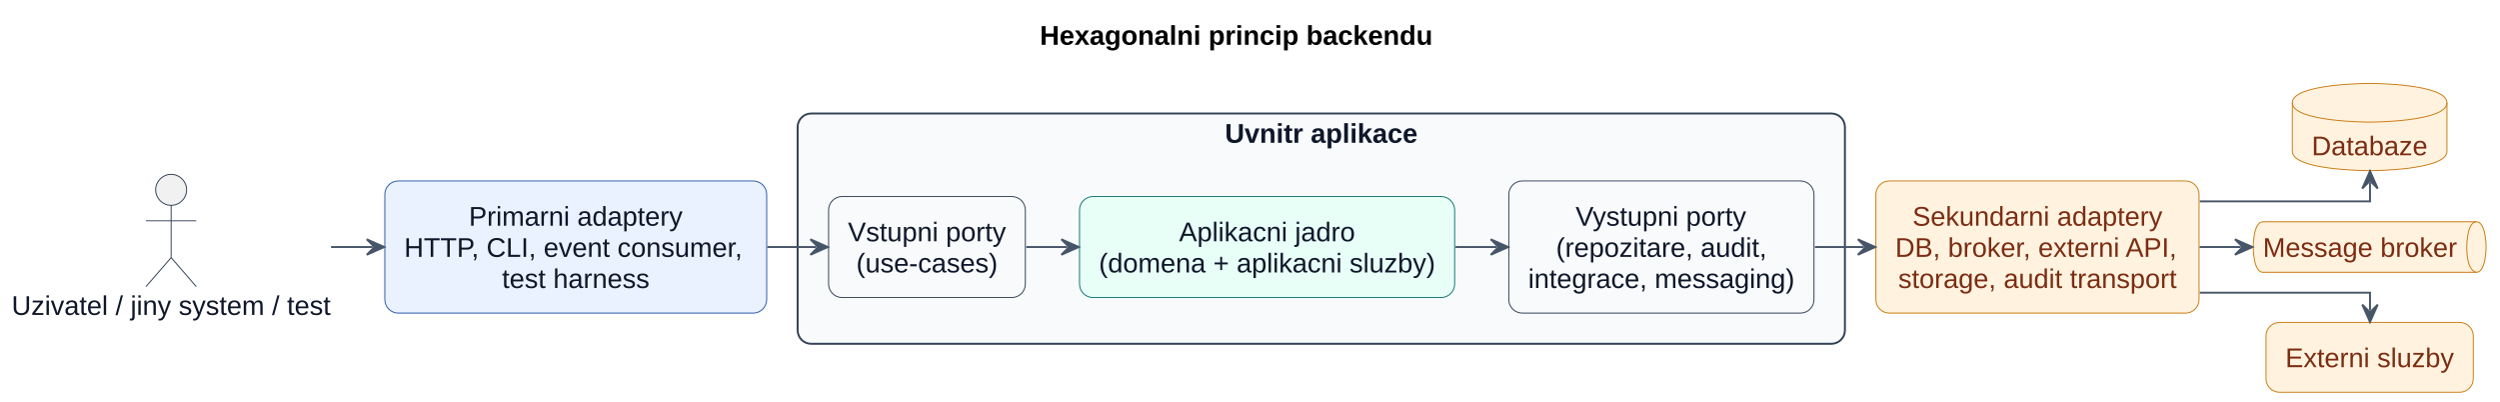
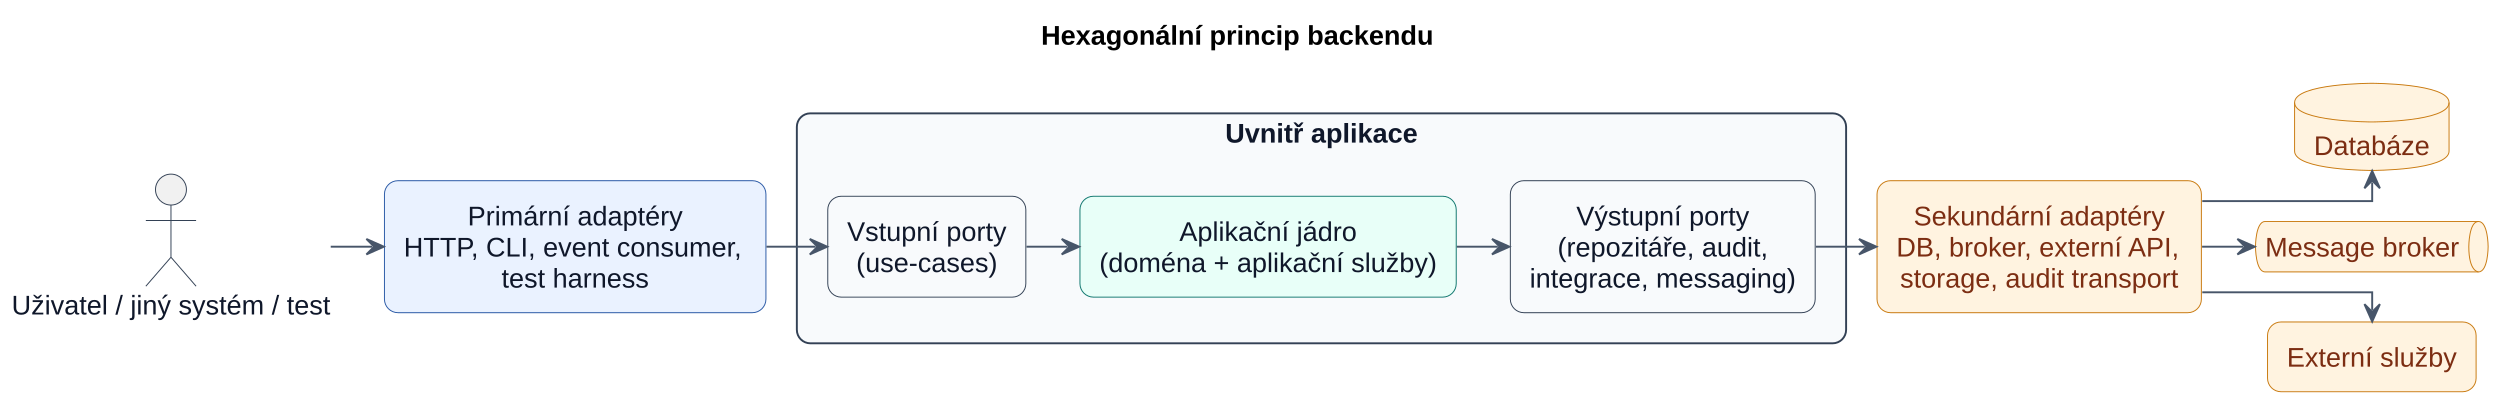
- <svg xmlns="http://www.w3.org/2000/svg" contentStyleType="text/css" data-diagram-type="DESCRIPTION" height="346.667px" preserveAspectRatio="none" style="width:2153px;height:346px;" version="1.1" viewBox="0 0 2153 346" width="2153.333px" zoomAndPan="magnify">
+ <svg xmlns="http://www.w3.org/2000/svg" contentStyleType="text/css" data-diagram-type="DESCRIPTION" height="346.667px" preserveAspectRatio="none" style="width:2156px;height:346px;" version="1.1" viewBox="0 0 2156 346" width="2156.667px" zoomAndPan="magnify">
  <defs />
  <g>
    <g class="title" data-source-line="56">
-       <text fill="#000000" font-family="Arial" font-size="23.333" font-weight="bold" lengthAdjust="spacing" textLength="338.402" x="895.907" y="38.553">Hexagonalni princip backendu</text>
+       <text fill="#000000" font-family="Arial" font-size="23.333" font-weight="bold" lengthAdjust="spacing" textLength="338.402" x="897.848" y="38.553">Hexagonální princip backendu</text>
    </g>
-     <g class="cluster" data-qualified-name="Uvnitr aplikace" data-source-line="61" id="ent0004">
-       <rect fill="#F8FAFC" height="198.333" rx="11.667" ry="11.667" style="stroke:#334155;stroke-width:1.667;" width="902.283" x="687.2" y="97.748" />
-       <text fill="#0F172A" font-family="Arial" font-size="23.333" font-weight="bold" lengthAdjust="spacing" textLength="165.999" x="1055.342" y="122.967">Uvnitr aplikace</text>
+     <g class="cluster" data-qualified-name="Uvnit. aplikace" data-source-line="61" id="ent0004">
+       <rect fill="#F8FAFC" height="198.333" rx="11.667" ry="11.667" style="stroke:#334155;stroke-width:1.667;" width="904.883" x="687.2" y="97.748" />
+       <text fill="#0F172A" font-family="Arial" font-size="23.333" font-weight="bold" lengthAdjust="spacing" textLength="165.999" x="1056.642" y="122.967">Uvnitř aplikace</text>
    </g>
-     <g class="entity" data-qualified-name="Uvnitr aplikace.INPORTS" data-source-line="62" id="ent0005">
-       <rect fill="#F8FAFC" height="86.995" rx="11.667" ry="11.667" style="stroke:#334155;stroke-width:0.833;" width="169.517" x="713.867" y="169.248" />
-       <text fill="#0F172A" font-family="Arial" font-size="23.333" lengthAdjust="spacing" textLength="136.183" x="730.533" y="207.801">Vstupni porty</text>
-       <text fill="#0F172A" font-family="Arial" font-size="23.333" lengthAdjust="spacing" textLength="121.885" x="737.683" y="234.632">(use-cases)</text>
+     <g class="entity" data-qualified-name="Uvnit. aplikace.INPORTS" data-source-line="62" id="ent0005">
+       <rect fill="#F8FAFC" height="86.995" rx="11.667" ry="11.667" style="stroke:#334155;stroke-width:0.833;" width="170.815" x="713.867" y="169.248" />
+       <text fill="#0F172A" font-family="Arial" font-size="23.333" lengthAdjust="spacing" textLength="137.482" x="730.533" y="207.801">Vstupní porty</text>
+       <text fill="#0F172A" font-family="Arial" font-size="23.333" lengthAdjust="spacing" textLength="121.885" x="738.332" y="234.632">(use-cases)</text>
    </g>
-     <g class="entity" data-qualified-name="Uvnitr aplikace.CORE" data-source-line="63" id="ent0006">
-       <rect fill="#E8FFF8" height="86.995" rx="11.667" ry="11.667" style="stroke:#0F766E;stroke-width:0.833;" width="323.2" x="930.05" y="169.248" />
-       <text fill="#0F172A" font-family="Arial" font-size="23.333" lengthAdjust="spacing" textLength="151.746" x="1015.777" y="207.801">Aplikacni jadro</text>
-       <text fill="#0F172A" font-family="Arial" font-size="23.333" lengthAdjust="spacing" textLength="289.866" x="946.717" y="234.632">(domena + aplikacni sluzby)</text>
+     <g class="entity" data-qualified-name="Uvnit. aplikace.CORE" data-source-line="63" id="ent0006">
+       <rect fill="#E8FFF8" height="86.995" rx="11.667" ry="11.667" style="stroke:#0F766E;stroke-width:0.833;" width="324.499" x="931.35" y="169.248" />
+       <text fill="#0F172A" font-family="Arial" font-size="23.333" lengthAdjust="spacing" textLength="153.045" x="1017.077" y="207.801">Aplikační jádro</text>
+       <text fill="#0F172A" font-family="Arial" font-size="23.333" lengthAdjust="spacing" textLength="291.165" x="948.017" y="234.632">(doména + aplikační služby)</text>
    </g>
-     <g class="entity" data-qualified-name="Uvnitr aplikace.OUTPORTS" data-source-line="64" id="ent0007">
-       <rect fill="#F8FAFC" height="113.826" rx="11.667" ry="11.667" style="stroke:#334155;stroke-width:0.833;" width="262.896" x="1299.917" y="155.831" />
-       <text fill="#0F172A" font-family="Arial" font-size="23.333" lengthAdjust="spacing" textLength="147.85" x="1357.439" y="194.384">Vystupni porty</text>
-       <text fill="#0F172A" font-family="Arial" font-size="23.333" lengthAdjust="spacing" textLength="181.574" x="1340.578" y="221.215">(repozitare, audit,</text>
-       <text fill="#0F172A" font-family="Arial" font-size="23.333" lengthAdjust="spacing" textLength="229.562" x="1316.583" y="248.046">integrace, messaging)</text>
+     <g class="entity" data-qualified-name="Uvnit. aplikace.OUTPORTS" data-source-line="64" id="ent0007">
+       <rect fill="#F8FAFC" height="113.826" rx="11.667" ry="11.667" style="stroke:#334155;stroke-width:0.833;" width="262.896" x="1302.517" y="155.831" />
+       <text fill="#0F172A" font-family="Arial" font-size="23.333" lengthAdjust="spacing" textLength="149.149" x="1359.39" y="194.384">Výstupní porty</text>
+       <text fill="#0F172A" font-family="Arial" font-size="23.333" lengthAdjust="spacing" textLength="181.574" x="1343.178" y="221.215">(repozitáře, audit,</text>
+       <text fill="#0F172A" font-family="Arial" font-size="23.333" lengthAdjust="spacing" textLength="229.562" x="1319.183" y="248.046">integrace, messaging)</text>
    </g>
    <g class="entity" data-qualified-name="ACTOR" data-source-line="58" id="ent0002">
      <ellipse cx="147.442" cy="163.498" fill="#F1F1F1" rx="13.333" ry="13.333" style="stroke:#334155;stroke-width:0.833;" />
      <path d="M147.442,176.831 L147.442,221.831 M125.776,190.164 L169.109,190.164 M147.442,221.831 L125.776,246.831 M147.442,221.831 L169.109,246.831" fill="none" style="stroke:#334155;stroke-width:0.833;" />
-       <text fill="#0F172A" font-family="Arial" font-size="23.333" lengthAdjust="spacing" textLength="274.884" x="10" y="271.217">Uzivatel / jiny system / test</text>
+       <text fill="#0F172A" font-family="Arial" font-size="23.333" lengthAdjust="spacing" textLength="274.884" x="10" y="271.217">Uživatel / jiný systém / test</text>
    </g>
    <g class="entity" data-qualified-name="PRIMARY" data-source-line="59" id="ent0003">
      <rect fill="#EAF2FF" height="113.826" rx="11.667" ry="11.667" style="stroke:#2B5AA6;stroke-width:0.833;" width="328.988" x="331.55" y="155.831" />
-       <text fill="#0F172A" font-family="Arial" font-size="23.333" lengthAdjust="spacing" textLength="184.149" x="403.969" y="194.384">Primarni adaptery</text>
+       <text fill="#0F172A" font-family="Arial" font-size="23.333" lengthAdjust="spacing" textLength="185.448" x="403.32" y="194.384">Primární adaptéry</text>
      <text fill="#0F172A" font-family="Arial" font-size="23.333" lengthAdjust="spacing" textLength="295.654" x="348.217" y="221.215">HTTP, CLI, event consumer,</text>
      <text fill="#0F172A" font-family="Arial" font-size="23.333" lengthAdjust="spacing" textLength="127.103" x="432.492" y="248.046">test harness</text>
    </g>
    <g class="entity" data-qualified-name="SECONDARY" data-source-line="67" id="ent0008">
-       <rect fill="#FFF3E0" height="113.826" rx="11.667" ry="11.667" style="stroke:#C97A10;stroke-width:0.833;" width="278.425" x="1616.15" y="155.831" />
-       <text fill="#7C2D12" font-family="Arial" font-size="23.333" lengthAdjust="spacing" textLength="215.332" x="1647.696" y="194.384">Sekundarni adaptery</text>
-       <text fill="#7C2D12" font-family="Arial" font-size="23.333" lengthAdjust="spacing" textLength="245.091" x="1632.817" y="221.215">DB, broker, externi API,</text>
-       <text fill="#7C2D12" font-family="Arial" font-size="23.333" lengthAdjust="spacing" textLength="239.953" x="1635.386" y="248.046">storage, audit transport</text>
+       <rect fill="#FFF3E0" height="113.826" rx="11.667" ry="11.667" style="stroke:#C97A10;stroke-width:0.833;" width="279.723" x="1618.75" y="155.831" />
+       <text fill="#7C2D12" font-family="Arial" font-size="23.333" lengthAdjust="spacing" textLength="216.631" x="1650.296" y="194.384">Sekundární adaptéry</text>
+       <text fill="#7C2D12" font-family="Arial" font-size="23.333" lengthAdjust="spacing" textLength="246.39" x="1635.417" y="221.215">DB, broker, externí API,</text>
+       <text fill="#7C2D12" font-family="Arial" font-size="23.333" lengthAdjust="spacing" textLength="239.953" x="1638.635" y="248.046">storage, audit transport</text>
    </g>
    <g class="entity" data-qualified-name="DB" data-source-line="68" id="ent0009">
-       <path d="M1974.95,88.498 C1974.95,71.831 2041.559,71.831 2041.559,71.831 C2041.559,71.831 2108.168,71.831 2108.168,88.498 L2108.168,130.329 C2108.168,146.995 2041.559,146.995 2041.559,146.995 C2041.559,146.995 1974.95,146.995 1974.95,130.329 L1974.95,88.498" fill="#FFF3E0" style="stroke:#C97A10;stroke-width:0.833;" />
-       <path d="M1974.95,88.498 C1974.95,105.164 2041.559,105.164 2041.559,105.164 C2041.559,105.164 2108.168,105.164 2108.168,88.498" fill="none" style="stroke:#C97A10;stroke-width:0.833;" />
-       <text fill="#7C2D12" font-family="Arial" font-size="23.333" lengthAdjust="spacing" textLength="99.884" x="1991.617" y="133.717">Databaze</text>
+       <path d="M1978.85,88.498 C1978.85,71.831 2045.459,71.831 2045.459,71.831 C2045.459,71.831 2112.068,71.831 2112.068,88.498 L2112.068,130.329 C2112.068,146.995 2045.459,146.995 2045.459,146.995 C2045.459,146.995 1978.85,146.995 1978.85,130.329 L1978.85,88.498" fill="#FFF3E0" style="stroke:#C97A10;stroke-width:0.833;" />
+       <path d="M1978.85,88.498 C1978.85,105.164 2045.459,105.164 2045.459,105.164 C2045.459,105.164 2112.068,105.164 2112.068,88.498" fill="none" style="stroke:#C97A10;stroke-width:0.833;" />
+       <text fill="#7C2D12" font-family="Arial" font-size="23.333" lengthAdjust="spacing" textLength="99.884" x="1995.517" y="133.717">Databáze</text>
    </g>
    <g class="entity" data-qualified-name="MQ" data-source-line="69" id="ent0010">
-       <path d="M1949.583,190.998 L2133.548,190.998 C2141.881,190.998 2141.881,212.747 2141.881,212.747 C2141.881,212.747 2141.881,234.495 2133.548,234.495 L1949.583,234.495 C1941.25,234.495 1941.25,212.747 1941.25,212.747 C1941.25,212.747 1941.25,190.998 1949.583,190.998" fill="#FFF3E0" style="stroke:#C97A10;stroke-width:0.833;" />
-       <path d="M2133.548,190.998 C2125.215,190.998 2125.215,212.747 2125.215,212.747 C2125.215,234.495 2133.548,234.495 2133.548,234.495" fill="none" style="stroke:#C97A10;stroke-width:0.833;" />
-       <text fill="#7C2D12" font-family="Arial" font-size="23.333" lengthAdjust="spacing" textLength="167.298" x="1949.583" y="221.217">Message broker</text>
+       <path d="M1953.467,190.998 L2137.432,190.998 C2145.765,190.998 2145.765,212.747 2145.765,212.747 C2145.765,212.747 2145.765,234.495 2137.432,234.495 L1953.467,234.495 C1945.133,234.495 1945.133,212.747 1945.133,212.747 C1945.133,212.747 1945.133,190.998 1953.467,190.998" fill="#FFF3E0" style="stroke:#C97A10;stroke-width:0.833;" />
+       <path d="M2137.432,190.998 C2129.098,190.998 2129.098,212.747 2129.098,212.747 C2129.098,234.495 2137.432,234.495 2137.432,234.495" fill="none" style="stroke:#C97A10;stroke-width:0.833;" />
+       <text fill="#7C2D12" font-family="Arial" font-size="23.333" lengthAdjust="spacing" textLength="167.298" x="1953.467" y="221.217">Message broker</text>
    </g>
    <g class="entity" data-qualified-name="EXT" data-source-line="70" id="ent0011">
-       <rect fill="#FFF3E0" height="60.164" rx="11.667" ry="11.667" style="stroke:#C97A10;stroke-width:0.833;" width="178.574" x="1952.267" y="277.664" />
-       <text fill="#7C2D12" font-family="Arial" font-size="23.333" lengthAdjust="spacing" textLength="145.241" x="1968.933" y="316.217">Externi sluzby</text>
+       <rect fill="#FFF3E0" height="60.164" rx="11.667" ry="11.667" style="stroke:#C97A10;stroke-width:0.833;" width="179.873" x="1955.517" y="277.664" />
+       <text fill="#7C2D12" font-family="Arial" font-size="23.333" lengthAdjust="spacing" textLength="146.54" x="1972.183" y="316.217">Externí služby</text>
    </g>
    <g class="link" data-entity-1="ent0002" data-entity-2="ent0003" data-link-type="dependency" data-source-line="72" id="lnk12">
      <path d="M285.217,212.748 C300.25,212.748 305.667,212.748 320.983,212.748" fill="none" id="ACTOR-to-PRIMARY" style="stroke:#475569;stroke-width:1.667;" />
      <polygon fill="#475569" points="330.983,212.748,315.983,206.081,322.65,212.748,315.983,219.414,330.983,212.748" style="stroke:#475569;stroke-width:1.667;" />
    </g>
    <g class="link" data-entity-1="ent0003" data-entity-2="ent0005" data-link-type="dependency" data-source-line="73" id="lnk13">
-       <path d="M661.067,212.748 C679.033,212.748 686.75,212.748 703.183,212.748" fill="none" id="PRIMARY-to-INPORTS" style="stroke:#475569;stroke-width:1.667;" />
-       <polygon fill="#475569" points="713.183,212.748,698.183,206.081,704.85,212.748,698.183,219.414,713.183,212.748" style="stroke:#475569;stroke-width:1.667;" />
+       <path d="M660.967,212.748 C679.033,212.748 686.833,212.748 703.35,212.748" fill="none" id="PRIMARY-to-INPORTS" style="stroke:#475569;stroke-width:1.667;" />
+       <polygon fill="#475569" points="713.35,212.748,698.35,206.081,705.017,212.748,698.35,219.414,713.35,212.748" style="stroke:#475569;stroke-width:1.667;" />
    </g>
    <g class="link" data-entity-1="ent0005" data-entity-2="ent0006" data-link-type="dependency" data-source-line="74" id="lnk14">
-       <path d="M884.167,212.748 C898.533,212.748 903.833,212.748 919.383,212.748" fill="none" id="INPORTS-to-CORE" style="stroke:#475569;stroke-width:1.667;" />
-       <polygon fill="#475569" points="929.383,212.748,914.383,206.081,921.05,212.748,914.383,219.414,929.383,212.748" style="stroke:#475569;stroke-width:1.667;" />
+       <path d="M885.2,212.748 C899.617,212.748 905,212.748 920.617,212.748" fill="none" id="INPORTS-to-CORE" style="stroke:#475569;stroke-width:1.667;" />
+       <polygon fill="#475569" points="930.617,212.748,915.617,206.081,922.283,212.748,915.617,219.414,930.617,212.748" style="stroke:#475569;stroke-width:1.667;" />
    </g>
    <g class="link" data-entity-1="ent0006" data-entity-2="ent0007" data-link-type="dependency" data-source-line="75" id="lnk15">
-       <path d="M1254.05,212.748 C1269.233,212.748 1274.5,212.748 1289.35,212.748" fill="none" id="CORE-to-OUTPORTS" style="stroke:#475569;stroke-width:1.667;" />
-       <polygon fill="#475569" points="1299.35,212.748,1284.35,206.081,1291.017,212.748,1284.35,219.414,1299.35,212.748" style="stroke:#475569;stroke-width:1.667;" />
+       <path d="M1256.317,212.748 C1271.517,212.748 1276.817,212.748 1291.7,212.748" fill="none" id="CORE-to-OUTPORTS" style="stroke:#475569;stroke-width:1.667;" />
+       <polygon fill="#475569" points="1301.7,212.748,1286.7,206.081,1293.367,212.748,1286.7,219.414,1301.7,212.748" style="stroke:#475569;stroke-width:1.667;" />
    </g>
    <g class="link" data-entity-1="ent0007" data-entity-2="ent0008" data-link-type="dependency" data-source-line="76" id="lnk16">
-       <path d="M1563.617,212.748 C1580.767,212.748 1588.367,212.748 1605.633,212.748" fill="none" id="OUTPORTS-to-SECONDARY" style="stroke:#475569;stroke-width:1.667;" />
-       <polygon fill="#475569" points="1615.633,212.748,1600.633,206.081,1607.3,212.748,1600.633,219.414,1615.633,212.748" style="stroke:#475569;stroke-width:1.667;" />
+       <path d="M1566.017,212.748 C1583.217,212.748 1590.883,212.748 1608.217,212.748" fill="none" id="OUTPORTS-to-SECONDARY" style="stroke:#475569;stroke-width:1.667;" />
+       <polygon fill="#475569" points="1618.217,212.748,1603.217,206.081,1609.883,212.748,1603.217,219.414,1618.217,212.748" style="stroke:#475569;stroke-width:1.667;" />
    </g>
    <g class="link" data-entity-1="ent0008" data-entity-2="ent0009" data-link-type="dependency" data-source-line="77" id="lnk17">
-       <path d="M1895.267,173.414 C1967.983,173.414 2041.867,173.414 2041.867,173.414 C2041.867,173.414 2041.867,171.164 2041.867,157.381" fill="none" id="SECONDARY-to-DB" style="stroke:#475569;stroke-width:1.667;" />
-       <polygon fill="#475569" points="2041.867,147.381,2035.2,162.381,2041.867,155.714,2048.533,162.381,2041.867,147.381" style="stroke:#475569;stroke-width:1.667;" />
+       <path d="M1899.25,173.414 C1972,173.414 2045.767,173.414 2045.767,173.414 C2045.767,173.414 2045.767,171.164 2045.767,157.381" fill="none" id="SECONDARY-to-DB" style="stroke:#475569;stroke-width:1.667;" />
+       <polygon fill="#475569" points="2045.767,147.381,2039.1,162.381,2045.767,155.714,2052.433,162.381,2045.767,147.381" style="stroke:#475569;stroke-width:1.667;" />
    </g>
    <g class="link" data-entity-1="ent0008" data-entity-2="ent0010" data-link-type="dependency" data-source-line="78" id="lnk18">
-       <path d="M1895.1,212.748 C1910.433,212.748 1915.8,212.748 1930.533,212.748" fill="none" id="SECONDARY-to-MQ" style="stroke:#475569;stroke-width:1.667;" />
-       <polygon fill="#475569" points="1940.533,212.748,1925.533,206.081,1932.2,212.748,1925.533,219.414,1940.533,212.748" style="stroke:#475569;stroke-width:1.667;" />
+       <path d="M1899.083,212.748 C1914.417,212.748 1919.8,212.748 1934.517,212.748" fill="none" id="SECONDARY-to-MQ" style="stroke:#475569;stroke-width:1.667;" />
+       <polygon fill="#475569" points="1944.517,212.748,1929.517,206.081,1936.183,212.748,1929.517,219.414,1944.517,212.748" style="stroke:#475569;stroke-width:1.667;" />
    </g>
    <g class="link" data-entity-1="ent0008" data-entity-2="ent0011" data-link-type="dependency" data-source-line="79" id="lnk19">
-       <path d="M1895.267,252.081 C1967.983,252.081 2041.867,252.081 2041.867,252.081 C2041.867,252.081 2041.867,254.314 2041.867,267.314" fill="none" id="SECONDARY-to-EXT" style="stroke:#475569;stroke-width:1.667;" />
-       <polygon fill="#475569" points="2041.867,277.314,2048.533,262.314,2041.867,268.981,2035.2,262.314,2041.867,277.314" style="stroke:#475569;stroke-width:1.667;" />
+       <path d="M1899.25,252.081 C1972,252.081 2045.767,252.081 2045.767,252.081 C2045.767,252.081 2045.767,254.314 2045.767,267.314" fill="none" id="SECONDARY-to-EXT" style="stroke:#475569;stroke-width:1.667;" />
+       <polygon fill="#475569" points="2045.767,277.314,2052.433,262.314,2045.767,268.981,2039.1,262.314,2045.767,277.314" style="stroke:#475569;stroke-width:1.667;" />
    </g>
  </g>
</svg>
